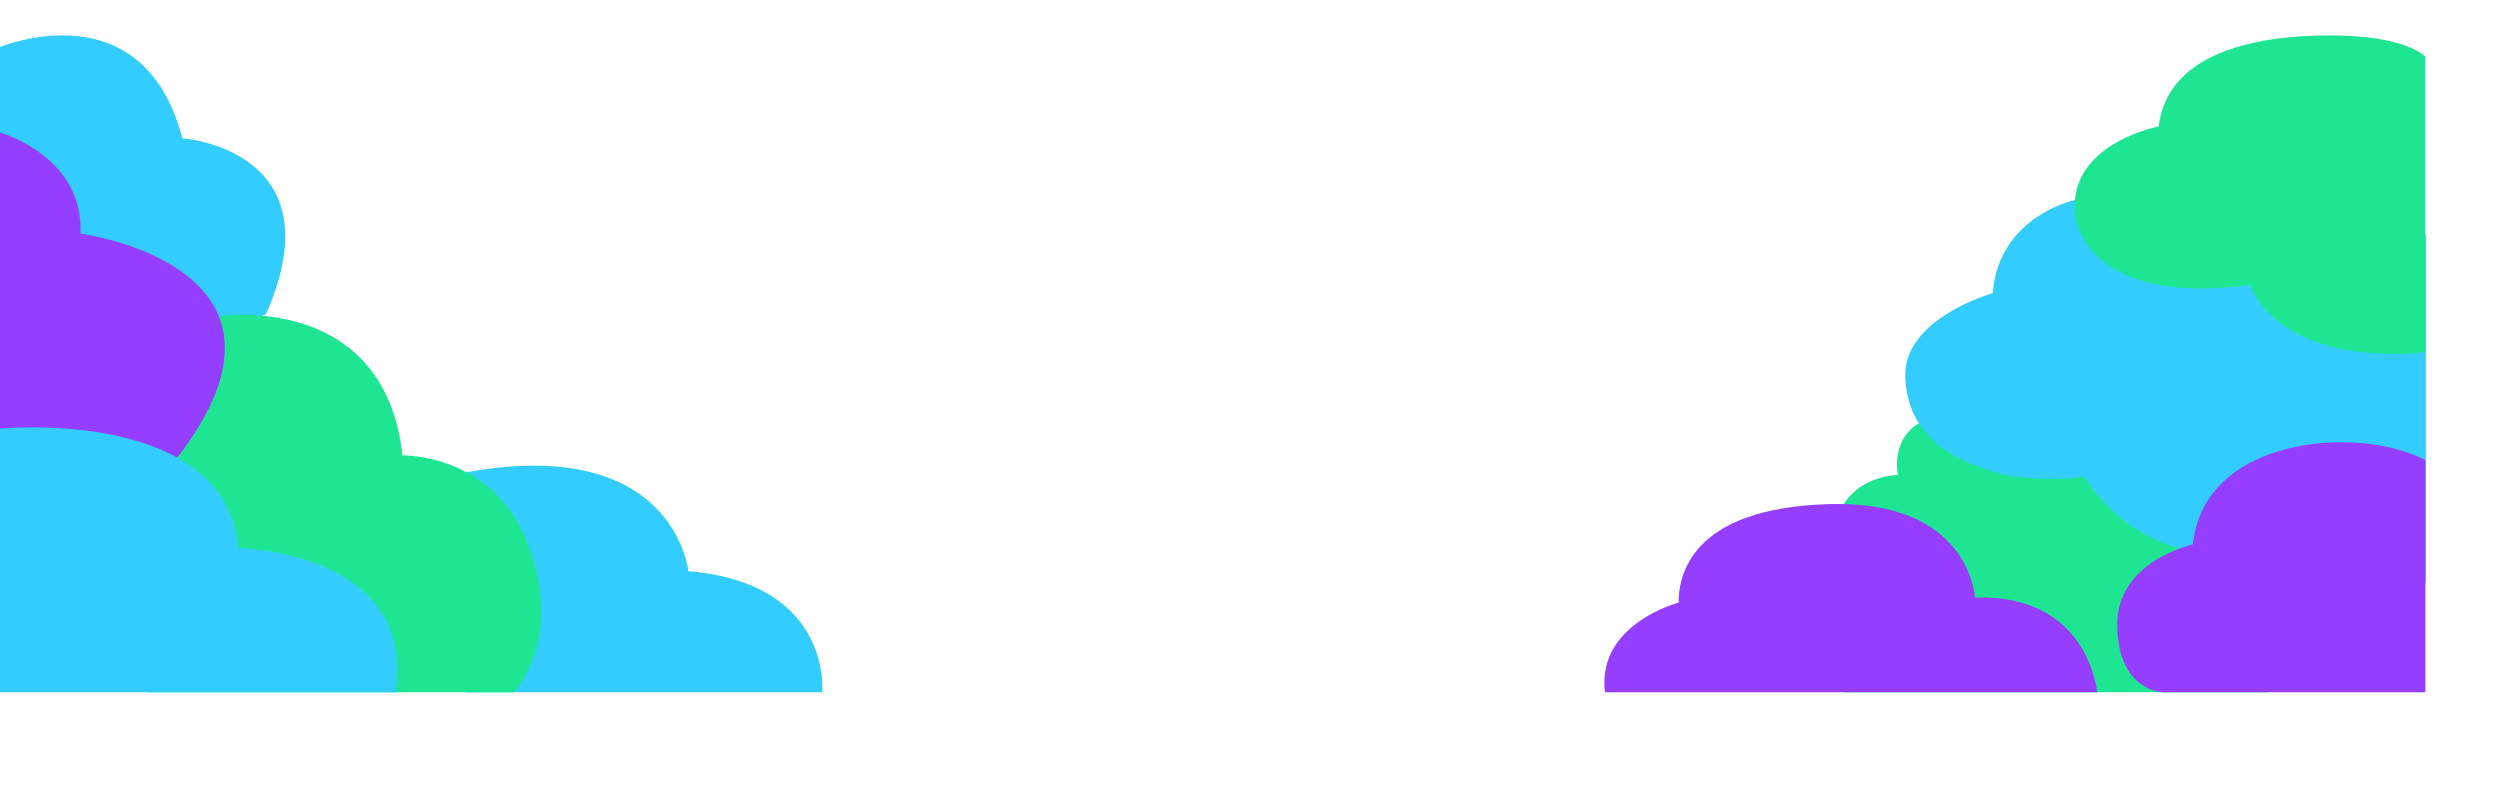
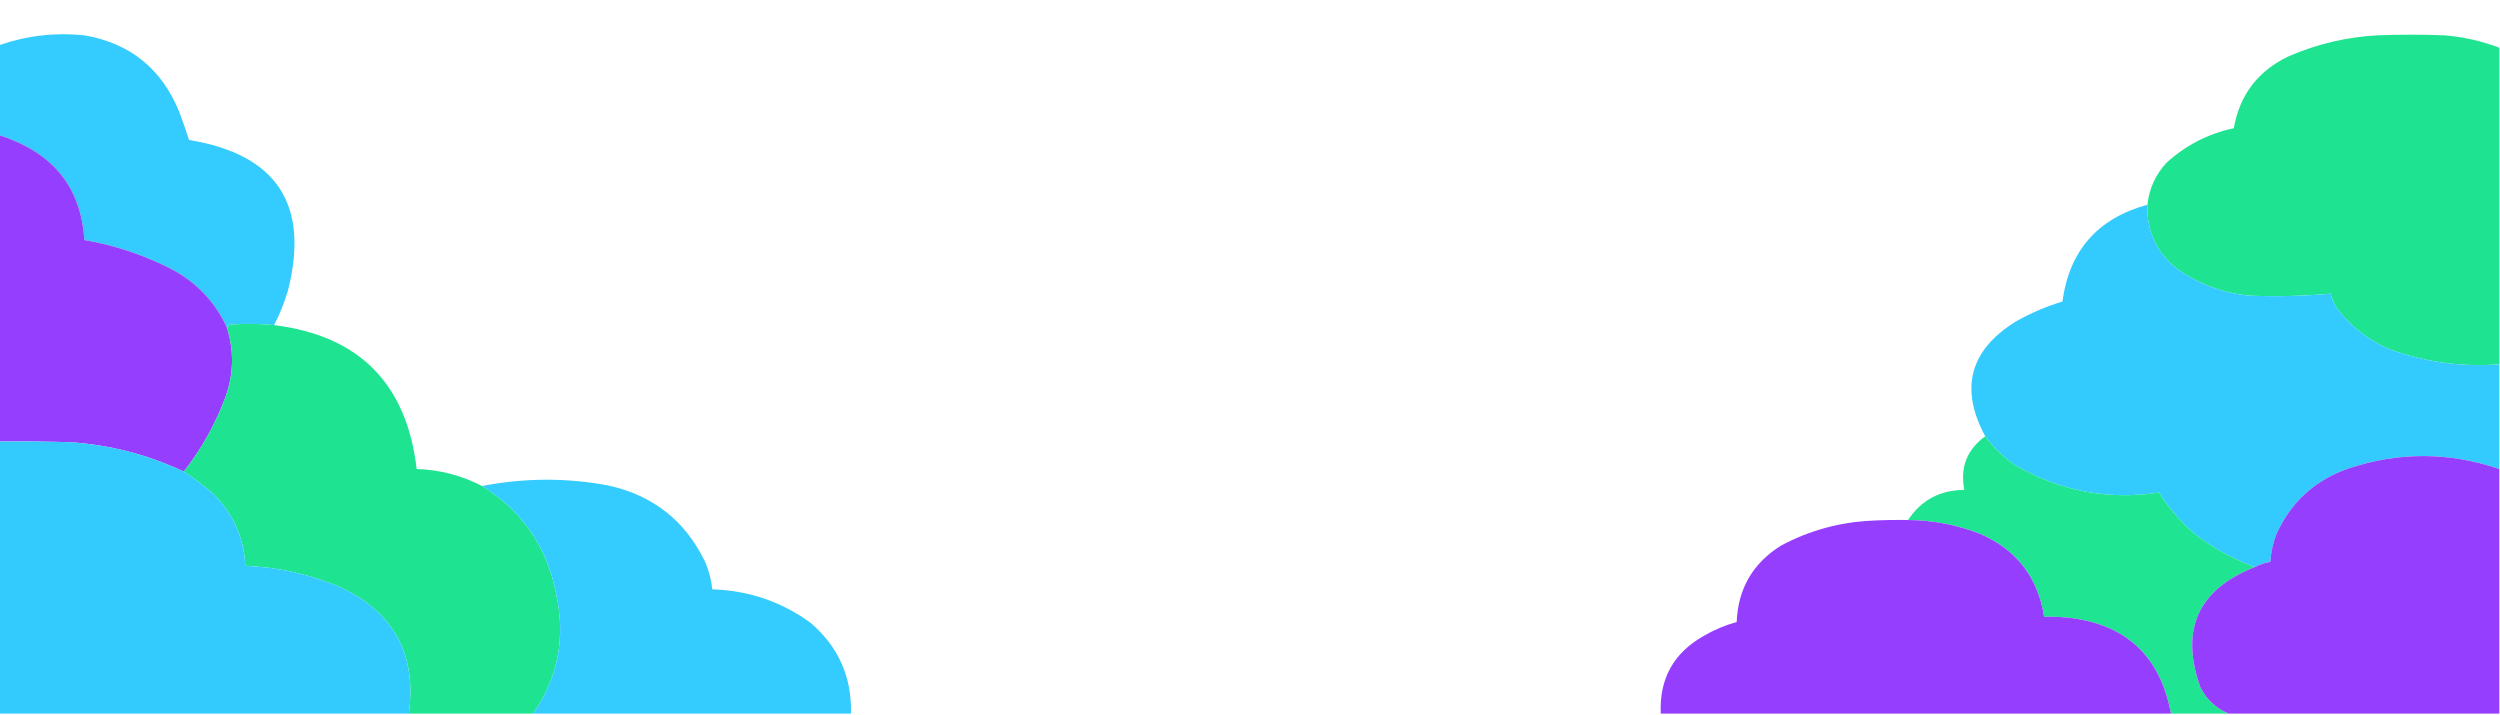
- <svg xmlns="http://www.w3.org/2000/svg" viewBox="0 0 1979 627">
-   <defs>
-     <style>
-       .cls-1 {
-         fill: #1ee592;
-       }
- 
-       .cls-1, .cls-2, .cls-3 {
-         stroke-width: 0px;
-       }
- 
-       .cls-2 {
-         fill: #963eff;
-       }
- 
-       .cls-3 {
-         fill: #3cf;
-       }
-     </style>
-   </defs>
-   <g id="cloud_left" data-name="cloud left">
-     <path class="cls-3" d="M650.86,548s8.47-86.19-105.97-95.89c0,0-10.6-108.1-175.66-78.29v174.18h281.63Z" />
-     <path class="cls-3" d="M0,37.25S113.14-10.11,144.35,109.49c0,0,123.54,8.62,66.32,138.99l-97.77,46.87L0,301.33V37.25Z" />
-     <path class="cls-1" d="M173.18,250.4s131.13-20.24,145.43,110.13c0,0,72.83-2.15,100.13,72.19,27.31,74.34-11.7,115.28-11.7,115.28H116.26v-244.82l56.92-52.78Z" />
-     <path class="cls-2" d="M0,104.89s66.32,18.6,63.72,80.02c0,0,195.07,25.86,75.43,178.85L0,368.04V104.89Z" />
-     <path class="cls-3" d="M0,339.32s178.16-17.58,188.57,94.47c0,0,141.13,2.15,124.54,114.21H0v-208.68Z" />
+ <svg xmlns="http://www.w3.org/2000/svg" version="1.1" width="1911px" height="546px" style="shape-rendering:geometricPrecision; text-rendering:geometricPrecision; image-rendering:optimizeQuality; fill-rule:evenodd; clip-rule:evenodd">
+   <g>
+     <path style="opacity:0.995" fill="#33cbfe" d="M 209.5,248.5 C 198.856,247.458 188.189,247.291 177.5,248C 175.563,248.122 174.23,248.955 173.5,250.5C 164.96,231.785 151.626,217.285 133.5,207C 111.754,195.474 88.754,187.64 64.5,183.5C 62.224,146.444 43.89,120.944 9.5,107C 6.252,105.54 2.919,104.374 -0.5,103.5C -0.5,80.5 -0.5,57.5 -0.5,34.5C 20.585,27.179 42.251,24.679 64.5,27C 99.484,33.077 123.651,52.577 137,85.5C 139.706,92.619 142.206,99.786 144.5,107C 211.765,118.038 236.932,156.538 220,222.5C 217.296,231.562 213.796,240.229 209.5,248.5 Z" />
  </g>
-   <g id="cloud_right" data-name="cloud right">
-     <path class="cls-1" d="M1519.06,335.2s-21.38,9.86-16.69,40.85c0,0-28.08-.17-42.78,22.91v149.04h336.2v-199.32l-175.98-35.11-100.76,21.63Z" />
-     <path class="cls-3" d="M1642.32,158.39s-60.18,12.72-64.87,73.7c0,0-71.55,19.99-69.21,66.98s37.84,63.99,67.01,73.48c29.17,9.49,67.88,6.49,74.92,4.49,0,0,22.29,41.99,75.07,56.98l8.21,26.99h186.83V186l-277.97-27.61Z" />
-     <path class="cls-1" d="M1919.95,44.97s-16.42-18.82-85.63-16.82c-69.21,2-119.64,22.99-125.51,71.98,0,0-75.07,14-65.69,72.98,0,0,8.57,69.9,138,52.44,0,0,15.51,52.08,107.15,54.52,37.54,1,31.67-3.78,31.67-3.78V44.97Z" />
-     <path class="cls-2" d="M1919.95,364.35s-23.46-14.29-66.86-14.29-110.26,17-117.3,80.98c0,0-60.99,13-59.82,64.98,1.17,51.99,36.65,51.99,36.65,51.99h207.32v-183.65Z" />
-     <path class="cls-2" d="M1660.09,548s-6.41-77.98-96.73-74.98c0,0-3.52-76.98-114.95-73.98s-119.64,57.98-119.64,77.98c0,0-64.97,17-58.29,70.98h389.61Z" />
+   <g>
+     <path style="opacity:0.998" fill="#1ee492" d="M 1910.5,36.5 C 1910.5,117.167 1910.5,197.833 1910.5,278.5C 1881.64,280.649 1853.64,276.815 1826.5,267C 1810.72,260.215 1797.55,250.048 1787,236.5C 1784.34,232.856 1782.51,228.856 1781.5,224.5C 1760.87,226.324 1740.2,226.824 1719.5,226C 1698.87,224.008 1680.2,217.008 1663.5,205C 1648.17,192.506 1640.84,176.339 1641.5,156.5C 1642.81,144.208 1647.65,133.541 1656,124.5C 1670.68,111.073 1687.85,102.24 1707.5,98C 1712.05,72.452 1726.05,54.119 1749.5,43C 1771.18,33.596 1793.85,28.263 1817.5,27C 1834.5,26.333 1851.5,26.333 1868.5,27C 1882.98,28.195 1896.98,31.362 1910.5,36.5 Z" />
+   </g>
+   <g>
+     <path style="opacity:1" fill="#953efe" d="M -0.5,103.5 C 2.919,104.374 6.252,105.54 9.5,107C 43.89,120.944 62.224,146.444 64.5,183.5C 88.754,187.64 111.754,195.474 133.5,207C 151.626,217.285 164.96,231.785 173.5,250.5C 179.107,268.61 178.607,286.61 172,304.5C 164.316,324.879 153.816,343.546 140.5,360.5C 112.967,347.533 83.968,340.033 53.5,338C 35.503,337.5 17.503,337.333 -0.5,337.5C -0.5,259.5 -0.5,181.5 -0.5,103.5 Z" />
+   </g>
+   <g>
+     <path style="opacity:0.998" fill="#33cbfe" d="M 1641.5,156.5 C 1640.84,176.339 1648.17,192.506 1663.5,205C 1680.2,217.008 1698.87,224.008 1719.5,226C 1740.2,226.824 1760.87,226.324 1781.5,224.5C 1782.51,228.856 1784.34,232.856 1787,236.5C 1797.55,250.048 1810.72,260.215 1826.5,267C 1853.64,276.815 1881.64,280.649 1910.5,278.5C 1910.5,305.167 1910.5,331.833 1910.5,358.5C 1872.24,345.489 1833.91,345.322 1795.5,358C 1769.67,366.828 1751.17,383.661 1740,408.5C 1737.39,415.278 1735.89,422.278 1735.5,429.5C 1731.29,430.238 1727.29,431.572 1723.5,433.5C 1706.91,427.368 1691.57,418.868 1677.5,408C 1666.81,398.825 1657.81,388.325 1650.5,376.5C 1610.89,382.456 1573.89,375.289 1539.5,355C 1530.97,348.971 1523.64,341.805 1517.5,333.5C 1497.9,297.054 1505.57,267.887 1540.5,246C 1551.92,239.456 1563.92,234.289 1576.5,230.5C 1581.78,191.545 1603.45,166.878 1641.5,156.5 Z" />
+   </g>
+   <g>
+     <path style="opacity:0.998" fill="#1ee492" d="M 209.5,248.5 C 274.574,256.574 310.907,293.241 318.5,358.5C 336.175,359.085 352.842,363.419 368.5,371.5C 399.171,390.392 418.004,417.725 425,453.5C 432.544,486.919 426.711,517.586 407.5,545.5C 375.833,545.5 344.167,545.5 312.5,545.5C 318.617,500.561 301.284,468.394 260.5,449C 237.172,439.101 212.839,433.601 187.5,432.5C 186.45,411.236 178.45,393.069 163.5,378C 156.217,371.536 148.55,365.702 140.5,360.5C 153.816,343.546 164.316,324.879 172,304.5C 178.607,286.61 179.107,268.61 173.5,250.5C 174.23,248.955 175.563,248.122 177.5,248C 188.189,247.291 198.856,247.458 209.5,248.5 Z" />
+   </g>
+   <g>
+     <path style="opacity:0.998" fill="#1fe492" d="M 1517.5,333.5 C 1523.64,341.805 1530.97,348.971 1539.5,355C 1573.89,375.289 1610.89,382.456 1650.5,376.5C 1657.81,388.325 1666.81,398.825 1677.5,408C 1691.57,418.868 1706.91,427.368 1723.5,433.5C 1680.1,450.641 1666.27,481.308 1682,525.5C 1686.8,534.803 1693.97,541.47 1703.5,545.5C 1688.83,545.5 1674.17,545.5 1659.5,545.5C 1651.21,501.044 1624.54,476.544 1579.5,472C 1573.84,471.501 1568.18,471.334 1562.5,471.5C 1557.86,441.406 1541.52,420.239 1513.5,408C 1495.8,401.16 1477.47,397.66 1458.5,397.5C 1468.65,382.253 1482.99,374.587 1501.5,374.5C 1498.23,357.288 1503.56,343.622 1517.5,333.5 Z" />
+   </g>
+   <g>
+     <path style="opacity:1" fill="#33cbfe" d="M -0.5,337.5 C 17.503,337.333 35.503,337.5 53.5,338C 83.968,340.033 112.967,347.533 140.5,360.5C 148.55,365.702 156.217,371.536 163.5,378C 178.45,393.069 186.45,411.236 187.5,432.5C 212.839,433.601 237.172,439.101 260.5,449C 301.284,468.394 318.617,500.561 312.5,545.5C 208.167,545.5 103.833,545.5 -0.5,545.5C -0.5,476.167 -0.5,406.833 -0.5,337.5 Z" />
+   </g>
+   <g>
+     <path style="opacity:1" fill="#953efe" d="M 1910.5,358.5 C 1910.5,420.833 1910.5,483.167 1910.5,545.5C 1841.5,545.5 1772.5,545.5 1703.5,545.5C 1693.97,541.47 1686.8,534.803 1682,525.5C 1666.27,481.308 1680.1,450.641 1723.5,433.5C 1727.29,431.572 1731.29,430.238 1735.5,429.5C 1735.89,422.278 1737.39,415.278 1740,408.5C 1751.17,383.661 1769.67,366.828 1795.5,358C 1833.91,345.322 1872.24,345.489 1910.5,358.5 Z" />
+   </g>
+   <g>
+     <path style="opacity:0.995" fill="#33ccfe" d="M 650.5,545.5 C 569.5,545.5 488.5,545.5 407.5,545.5C 426.711,517.586 432.544,486.919 425,453.5C 418.004,417.725 399.171,390.392 368.5,371.5C 400.487,365.271 432.487,365.105 464.5,371C 498.977,378.459 523.81,397.959 539,429.5C 541.93,436.221 543.764,443.221 544.5,450.5C 572.226,451.352 597.226,459.852 619.5,476C 640.856,494.215 651.189,517.382 650.5,545.5 Z" />
+   </g>
+   <g>
+     <path style="opacity:0.999" fill="#953efe" d="M 1458.5,397.5 C 1477.47,397.66 1495.8,401.16 1513.5,408C 1541.52,420.239 1557.86,441.406 1562.5,471.5C 1568.18,471.334 1573.84,471.501 1579.5,472C 1624.54,476.544 1651.21,501.044 1659.5,545.5C 1529.5,545.5 1399.5,545.5 1269.5,545.5C 1268.29,518.879 1279.29,499.045 1302.5,486C 1310.41,481.378 1318.74,477.878 1327.5,475.5C 1328.57,449.951 1339.91,430.451 1361.5,417C 1383.05,405.528 1406.05,399.195 1430.5,398C 1439.83,397.5 1449.16,397.334 1458.5,397.5 Z" />
  </g>
</svg>
